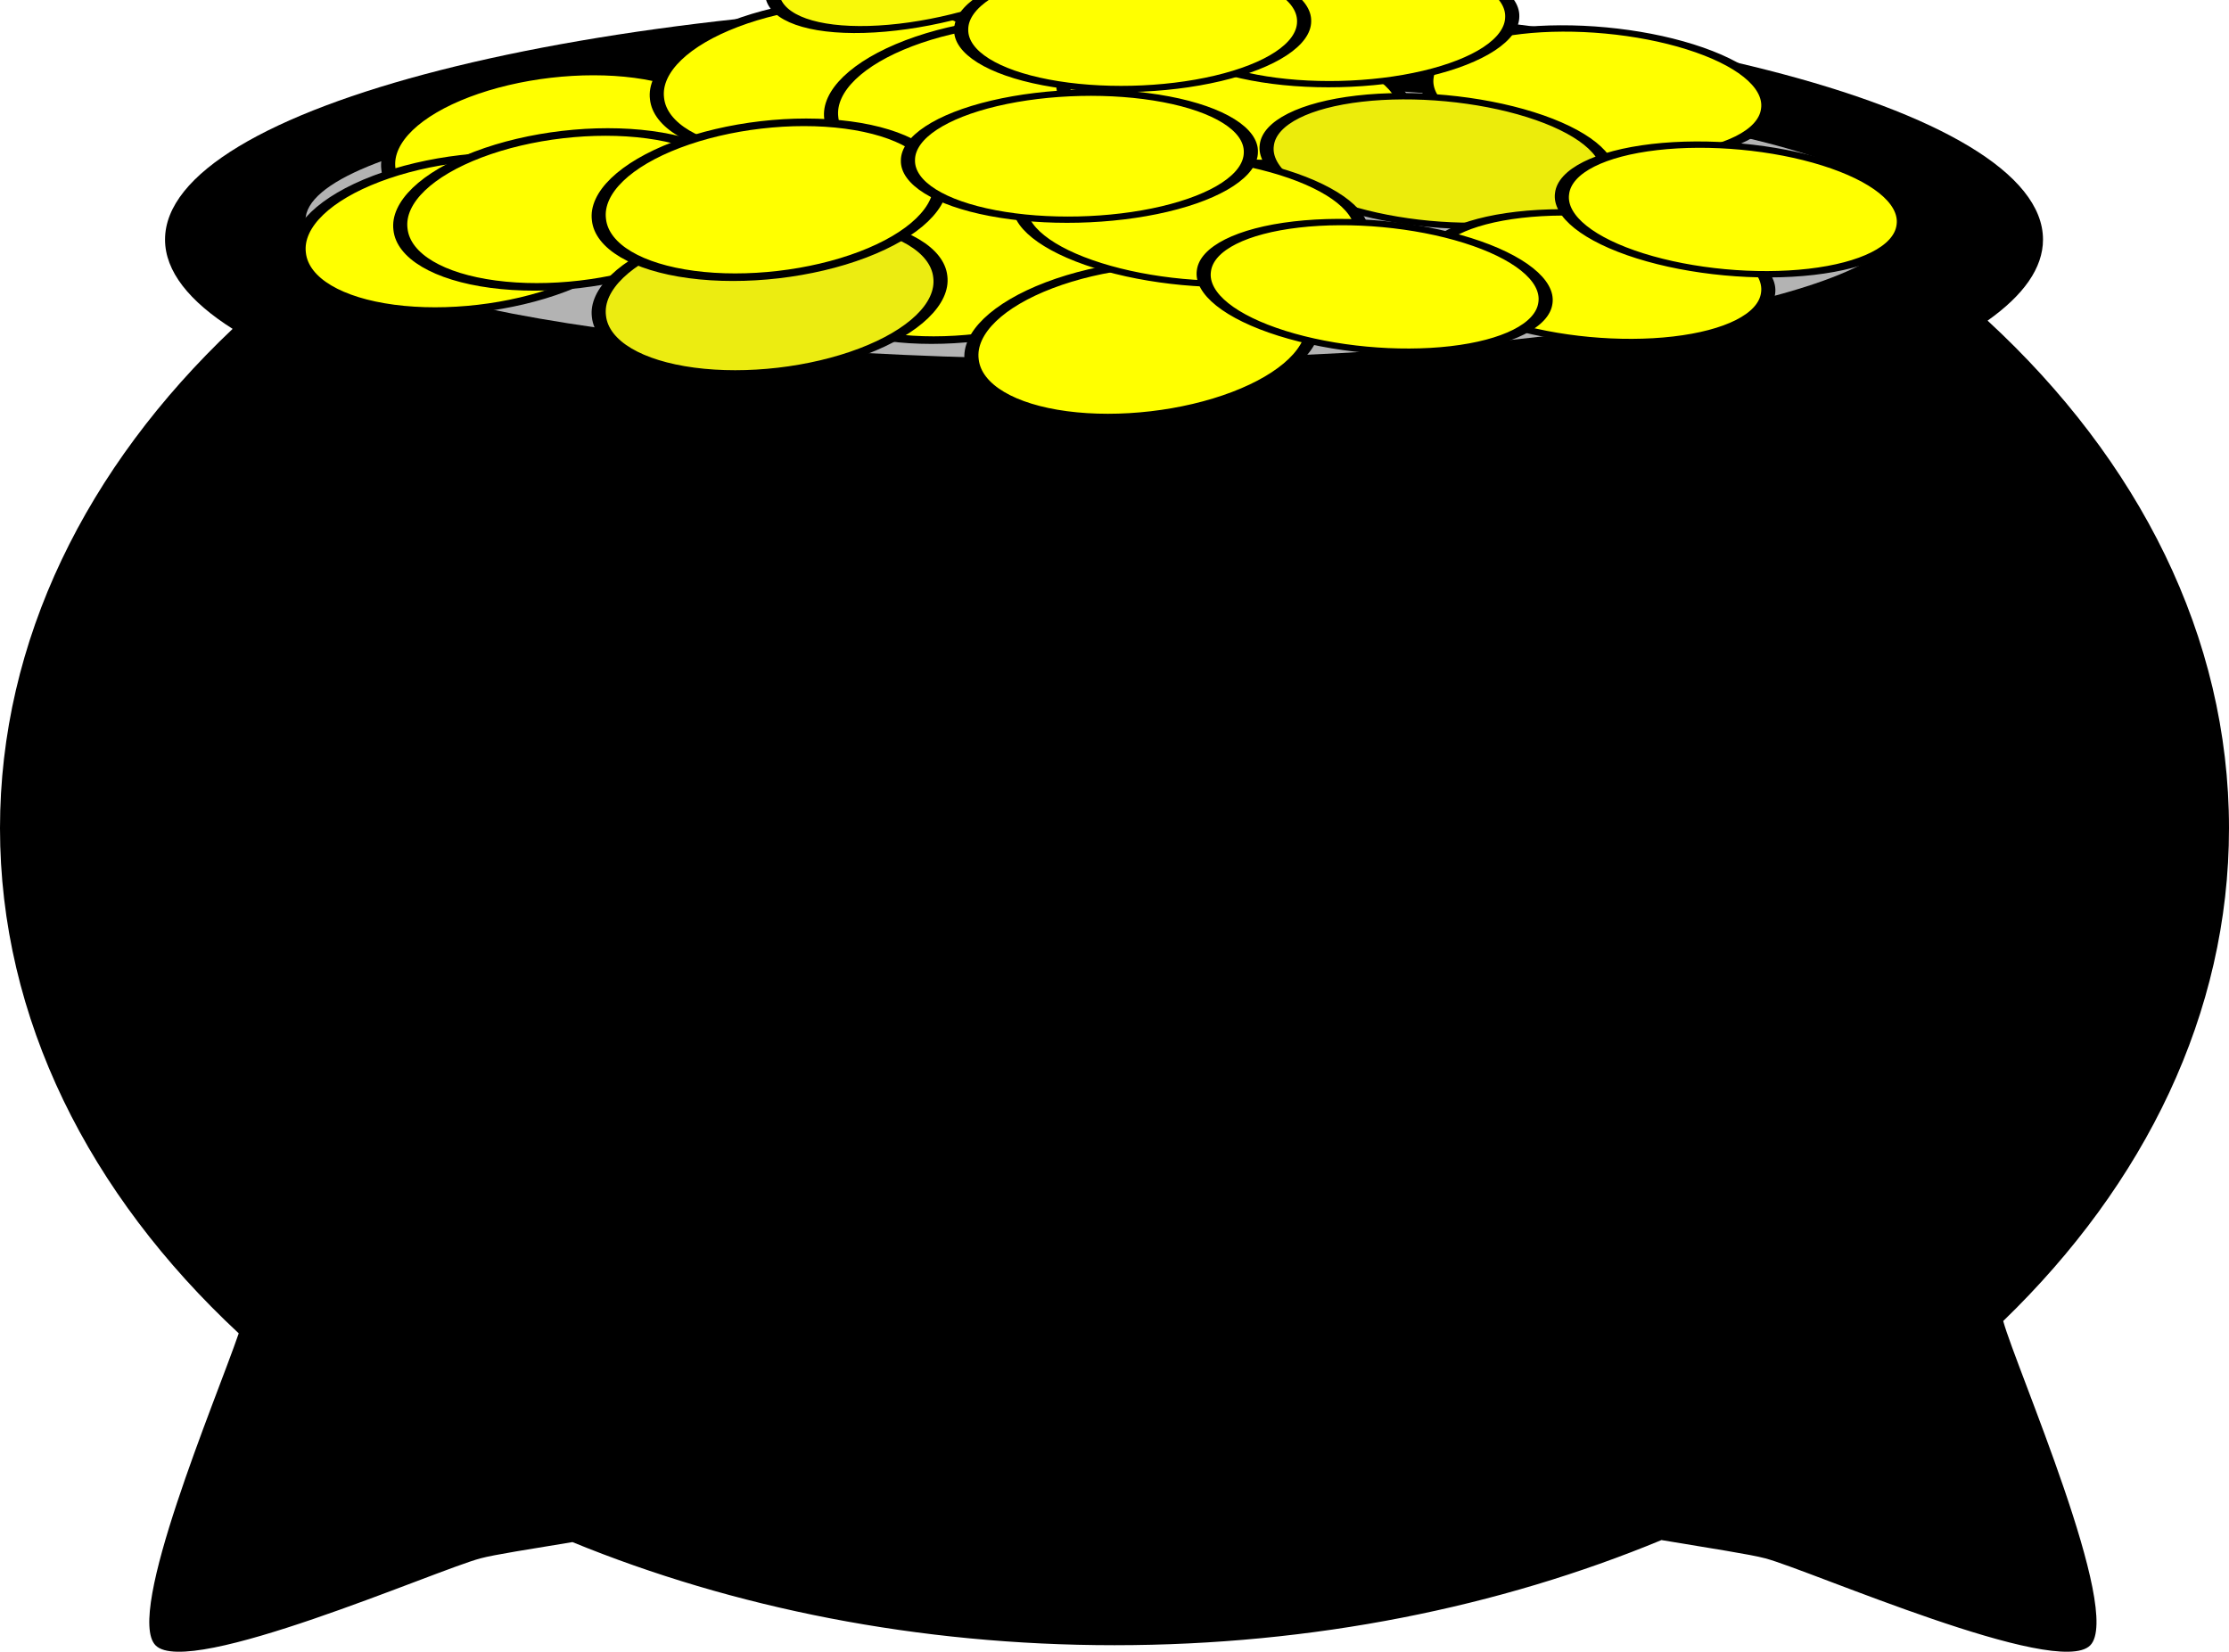
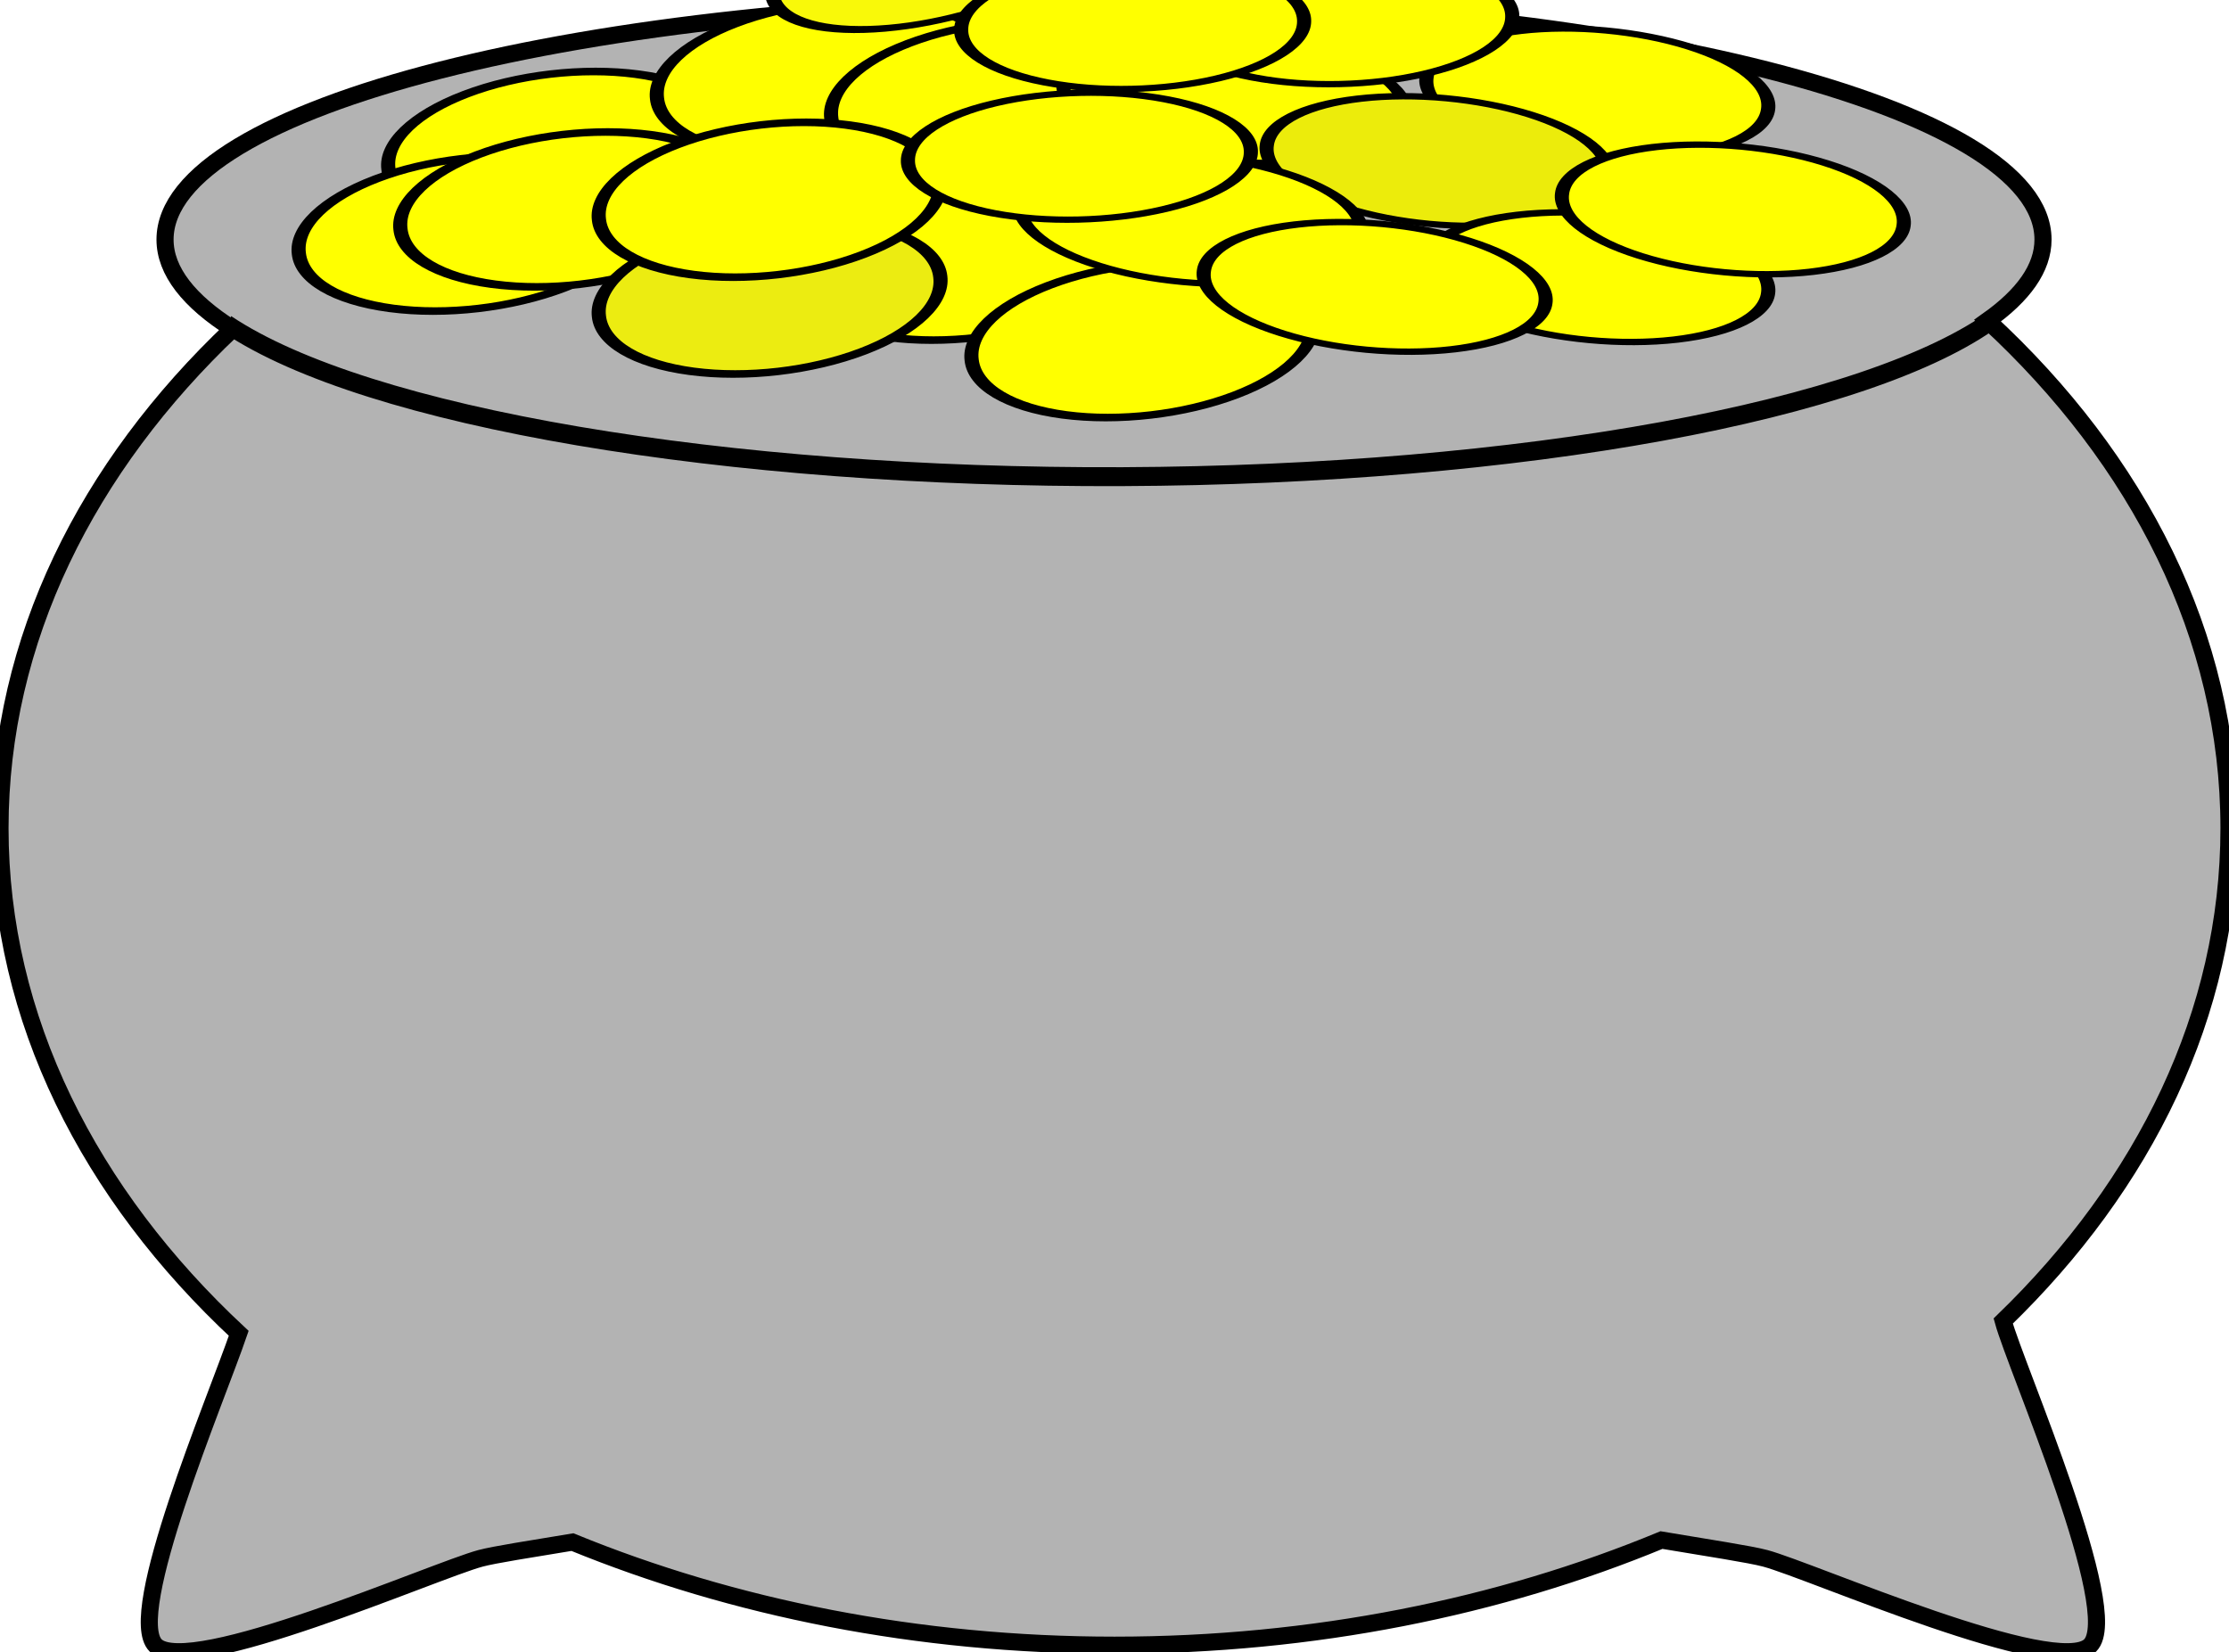
<svg xmlns="http://www.w3.org/2000/svg" width="651.25" height="482.632" id="svg2" version="1.0">
  <defs id="defs4" />
  <g id="layer1" transform="translate(-169.375,-141.1839)">
    <g id="g2209" transform="translate(10.59375,-0.6911405)">
-       <path id="path2170" d="M 481.344,141.875 C 329.906,141.875 207,173.243 207,211.875 C 207,221.1 214.018,229.901 226.75,237.969 C 184.155,278.325 158.781,328.937 158.781,383.875 C 158.781,439.57 184.869,490.844 228.531,531.469 C 221.866,550.946 195.209,613.615 204.25,622.656 C 213.977,632.383 285.869,600.779 299.156,597.219 C 303.246,596.123 313.728,594.507 326.031,592.469 C 372.925,611.66 426.921,622.594 484.406,622.594 C 542.468,622.594 596.999,611.426 644.219,591.875 C 658.065,594.201 670.088,596.02 674.562,597.219 C 687.85,600.779 759.742,632.383 769.469,622.656 C 779.169,612.956 747.766,541.446 744.062,527.875 C 785.45,487.838 810.031,437.947 810.031,383.875 C 810.031,327.837 783.649,276.305 739.5,235.562 C 749.964,228.156 755.688,220.197 755.688,211.875 C 755.688,173.243 632.782,141.875 481.344,141.875 z " style="fill:#000000;fill-opacity:1;stroke:none;stroke-width:5;stroke-linecap:square;stroke-linejoin:miter;stroke-miterlimit:4;stroke-dasharray:none;stroke-opacity:1" />
+       <path id="path2170" d="M 481.344,141.875 C 329.906,141.875 207,173.243 207,211.875 C 207,221.1 214.018,229.901 226.75,237.969 C 184.155,278.325 158.781,328.937 158.781,383.875 C 158.781,439.57 184.869,490.844 228.531,531.469 C 221.866,550.946 195.209,613.615 204.25,622.656 C 213.977,632.383 285.869,600.779 299.156,597.219 C 303.246,596.123 313.728,594.507 326.031,592.469 C 372.925,611.66 426.921,622.594 484.406,622.594 C 542.468,622.594 596.999,611.426 644.219,591.875 C 658.065,594.201 670.088,596.02 674.562,597.219 C 687.85,600.779 759.742,632.383 769.469,622.656 C 779.169,612.956 747.766,541.446 744.062,527.875 C 785.45,487.838 810.031,437.947 810.031,383.875 C 810.031,327.837 783.649,276.305 739.5,235.562 C 749.964,228.156 755.688,220.197 755.688,211.875 C 755.688,173.243 632.782,141.875 481.344,141.875 z " style="fill:#b3b3b3;fill-opacity:1;stroke:#000000;stroke-width:5;stroke-linecap:square;stroke-linejoin:miter;stroke-miterlimit:4;stroke-dasharray:none;stroke-opacity:1" />
      <path id="path2178" d="M 269.206,423.29 C 269.206,430.26 248.388,435.917 222.739,435.917 C 197.089,435.917 176.272,430.26 176.272,423.29 C 176.272,416.32 197.089,410.663 222.739,410.663 C 248.388,410.663 269.206,416.32 269.206,423.29 z " style="fill:#b3b3b3;fill-opacity:1;stroke:none;stroke-width:5;stroke-linecap:square;stroke-linejoin:miter;stroke-miterlimit:4;stroke-opacity:1" transform="matrix(5.02087,0,0,3.214706,-637.0038,-1154.486)" />
    </g>
+     <path style="fill:none;stroke:#000000;stroke-width:4.294;stroke-miterlimit:4;stroke-opacity:1;stroke-dasharray:none" id="path3006" d="M 576.395,67.348 A 260.215,53.033 0 0 1 85.596,69.064" transform="matrix(1.053187,0,0,1.2874,145.6893,147.0653)" />
  </g>
  <g id="layer2">
    <path style="fill:#ffff00;fill-opacity:1;stroke:#000000;stroke-width:4.139;stroke-miterlimit:4;stroke-opacity:1;stroke-dasharray:none" id="path3002" d="m -233.345,-103.559 a 50.205,41.719 0 1 1 -100.409,0 50.205,41.719 0 1 1 100.409,0 z" transform="matrix(0.9933198,-0.1153936,0.06063055,0.5219138,451.2762,64.84813)" />
    <path style="fill:#ffff00;fill-opacity:1;stroke:#000000;stroke-width:4.139;stroke-miterlimit:4;stroke-opacity:1;stroke-dasharray:none" id="path3002-1" d="m -233.345,-103.559 a 50.205,41.719 0 1 1 -100.409,0 50.205,41.719 0 1 1 100.409,0 z" transform="matrix(0.9933198,-0.1153936,0.06063055,0.5219138,425.1132,89.59687)" />
    <path style="fill:#ffff00;fill-opacity:1;stroke:#000000;stroke-width:4.139;stroke-miterlimit:4;stroke-opacity:1;stroke-dasharray:none" id="path3002-4" d="m -233.345,-103.559 a 50.205,41.719 0 1 1 -100.409,0 50.205,41.719 0 1 1 100.409,0 z" transform="matrix(0.9933198,-0.1153936,0.06063055,0.5219138,529.765,44.34203)" />
    <path style="fill:#ffff00;fill-opacity:1;stroke:#000000;stroke-width:4.139;stroke-miterlimit:4;stroke-opacity:1;stroke-dasharray:none" id="path3002-0" d="m -233.345,-103.559 a 50.205,41.719 0 1 1 -100.409,0 50.205,41.719 0 1 1 100.409,0 z" transform="matrix(0.9933198,-0.1153936,0.06063055,0.5219138,580.6767,49.99889)" />
    <path style="fill:#ffff00;fill-opacity:1;stroke:#000000;stroke-width:4.139;stroke-miterlimit:4;stroke-opacity:1;stroke-dasharray:none" id="path3002-9" d="m -233.345,-103.559 a 50.205,41.719 0 1 1 -100.409,0 50.205,41.719 0 1 1 100.409,0 z" transform="matrix(0.9933198,-0.1153936,0.06063055,0.5219138,570.7772,98.08215)" />
    <path style="fill:#ffff00;fill-opacity:1;stroke:#000000;stroke-width:4.139;stroke-miterlimit:4;stroke-opacity:1;stroke-dasharray:none" id="path3002-48" d="m -233.345,-103.559 a 50.205,41.719 0 1 1 -100.409,0 50.205,41.719 0 1 1 100.409,0 z" transform="matrix(0.9933198,-0.1153936,0.06063055,0.5219138,454.8117,82.5258)" />
    <path style="fill:#ecec11;fill-opacity:1;stroke:#000000;stroke-width:4.139;stroke-miterlimit:4;stroke-opacity:1;stroke-dasharray:none" id="path3002-8" d="m -233.345,-103.559 a 50.205,41.719 0 1 1 -100.409,0 50.205,41.719 0 1 1 100.409,0 z" transform="matrix(0.9933198,-0.1153936,0.06063055,0.5219138,512.7944,107.9816)" />
    <path style="fill:#ffff00;fill-opacity:1;stroke:#000000;stroke-width:4.139;stroke-miterlimit:4;stroke-opacity:1;stroke-dasharray:none" id="path3002-7" d="m -233.345,-103.559 a 50.205,41.719 0 1 1 -100.409,0 50.205,41.719 0 1 1 100.409,0 z" transform="matrix(0.9933198,-0.1153936,0.06063055,0.5219138,512.7944,79.69737)" />
    <path style="fill:#ffff00;fill-opacity:1;stroke:#000000;stroke-width:4.139;stroke-miterlimit:4;stroke-opacity:1;stroke-dasharray:none" id="path3002-2" d="m -233.345,-103.559 a 50.205,41.719 0 1 1 -100.409,0 50.205,41.719 0 1 1 100.409,0 z" transform="matrix(0.9933198,-0.1153936,0.06063055,0.5219138,621.6889,120.7096)" />
    <path style="fill:#f9f909;fill-opacity:1;stroke:#000000;stroke-width:4.139;stroke-miterlimit:4;stroke-opacity:1;stroke-dasharray:none" id="path3002-1-4" d="m -233.345,-103.559 a 50.205,41.719 0 1 1 -100.409,0 50.205,41.719 0 1 1 100.409,0 z" transform="matrix(0.9696951,-0.2368006,0.08811543,0.4330221,558.4395,-35.37616)" />
    <path style="fill:#ffff00;fill-opacity:1;stroke:#000000;stroke-width:4.139;stroke-miterlimit:4;stroke-opacity:1;stroke-dasharray:none" id="path3002-1-4-5" d="m -233.345,-103.559 a 50.205,41.719 0 1 1 -100.409,0 50.205,41.719 0 1 1 100.409,0 z" transform="matrix(0.9938777,0.09268414,-0.05805204,0.4380667,742.4925,98.90194)" />
    <path style="fill:#ffff00;fill-opacity:1;stroke:#000000;stroke-width:4.139;stroke-miterlimit:4;stroke-opacity:1;stroke-dasharray:none" id="path3002-1-4-51" d="m -233.345,-103.559 a 50.205,41.719 0 1 1 -100.409,0 50.205,41.719 0 1 1 100.409,0 z" transform="matrix(0.9938777,0.09268414,-0.05805204,0.4380667,636.4265,100.3161)" />
    <path style="fill:#ecec0b;fill-opacity:1;stroke:#000000;stroke-width:4.139;stroke-miterlimit:4;stroke-opacity:1;stroke-dasharray:none" id="path3002-1-4-7" d="m -233.345,-103.559 a 50.205,41.719 0 1 1 -100.409,0 50.205,41.719 0 1 1 100.409,0 z" transform="matrix(0.9938777,0.09268414,-0.05805204,0.4380667,695.8234,118.7009)" />
    <path style="fill:#ffff00;fill-opacity:1;stroke:#000000;stroke-width:4.139;stroke-miterlimit:4;stroke-opacity:1;stroke-dasharray:none" id="path3002-1-4-1" d="m -233.345,-103.559 a 50.205,41.719 0 1 1 -100.409,0 50.205,41.719 0 1 1 100.409,0 z" transform="matrix(0.9938777,0.09268414,-0.05805204,0.4380667,742.4925,152.6421)" />
    <path style="fill:#ffff00;fill-opacity:1;stroke:#000000;stroke-width:4.139;stroke-miterlimit:4;stroke-opacity:1;stroke-dasharray:none" id="path3002-1-4-15" d="m -233.345,-103.559 a 50.205,41.719 0 1 1 -100.409,0 50.205,41.719 0 1 1 100.409,0 z" transform="matrix(0.9938777,0.09268414,-0.05805204,0.4380667,782.0904,132.8431)" />
    <path style="fill:#ffff00;fill-opacity:1;stroke:#000000;stroke-width:4.139;stroke-miterlimit:4;stroke-opacity:1;stroke-dasharray:none" id="path3002-1-4-2" d="m -233.345,-103.559 a 50.205,41.719 0 1 1 -100.409,0 50.205,41.719 0 1 1 100.409,0 z" transform="matrix(0.9938777,0.09268414,-0.05805204,0.4380667,623.6985,135.6715)" />
    <path style="fill:#ffff00;fill-opacity:1;stroke:#000000;stroke-width:4.139;stroke-miterlimit:4;stroke-opacity:1;stroke-dasharray:none" id="path3002-1-4-76" d="m -233.345,-103.559 a 50.205,41.719 0 1 1 -100.409,0 50.205,41.719 0 1 1 100.409,0 z" transform="matrix(0.9938777,0.09268414,-0.05805204,0.4380667,677.4386,155.4705)" />
    <path style="fill:#ffff00;fill-opacity:1;stroke:#000000;stroke-width:4.139;stroke-miterlimit:4;stroke-opacity:1;stroke-dasharray:none" id="path3002-1-4-14" d="m -233.345,-103.559 a 50.205,41.719 0 1 1 -100.409,0 50.205,41.719 0 1 1 100.409,0 z" transform="matrix(0.9979148,-0.02343622,-0.00675371,0.4418448,673.9963,45.1541)" />
    <path style="fill:#ffff00;fill-opacity:1;stroke:#000000;stroke-width:4.139;stroke-miterlimit:4;stroke-opacity:1;stroke-dasharray:none" id="path3002-1-4-23" d="m -233.345,-103.559 a 50.205,41.719 0 1 1 -100.409,0 50.205,41.719 0 1 1 100.409,0 z" transform="matrix(0.9979148,-0.02343622,-0.00675371,0.4418448,613.1851,46.56831)" />
    <path style="fill:#ffff00;fill-opacity:1;stroke:#000000;stroke-width:4.139;stroke-miterlimit:4;stroke-opacity:1;stroke-dasharray:none" id="path3002-1-4-22" d="m -233.345,-103.559 a 50.205,41.719 0 1 1 -100.409,0 50.205,41.719 0 1 1 100.409,0 z" transform="matrix(0.9979148,-0.02343622,-0.00675371,0.4418448,597.6287,84.75208)" />
  </g>
</svg>
